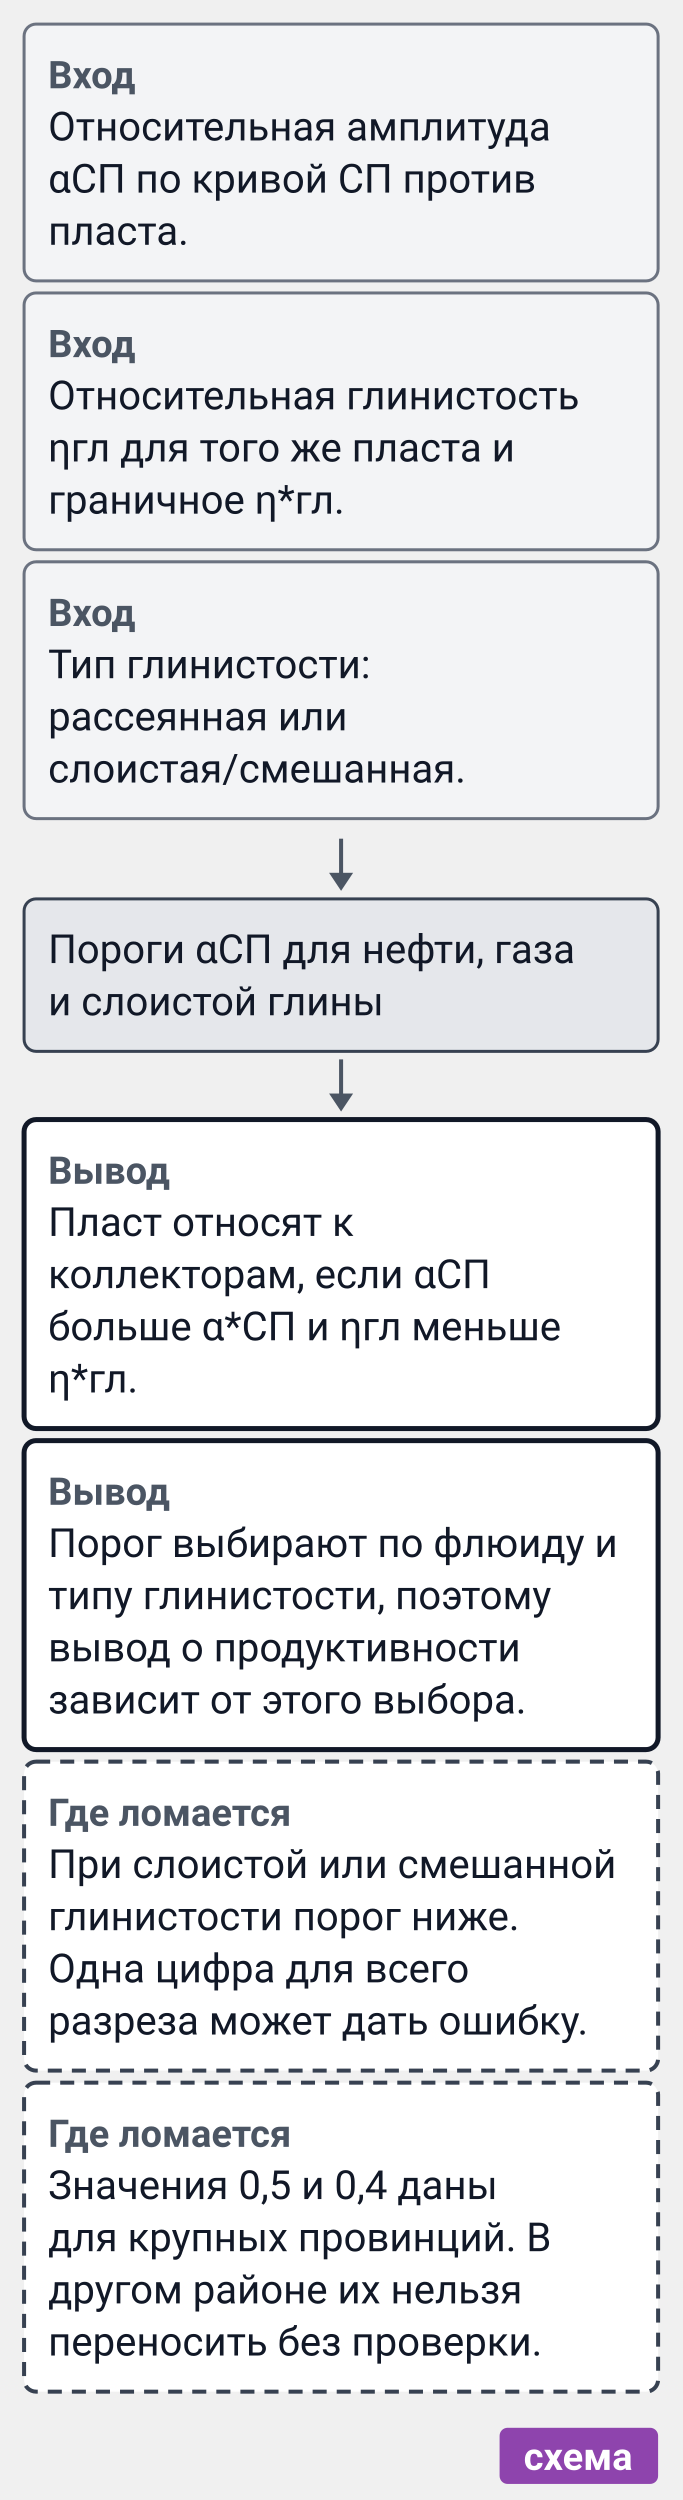
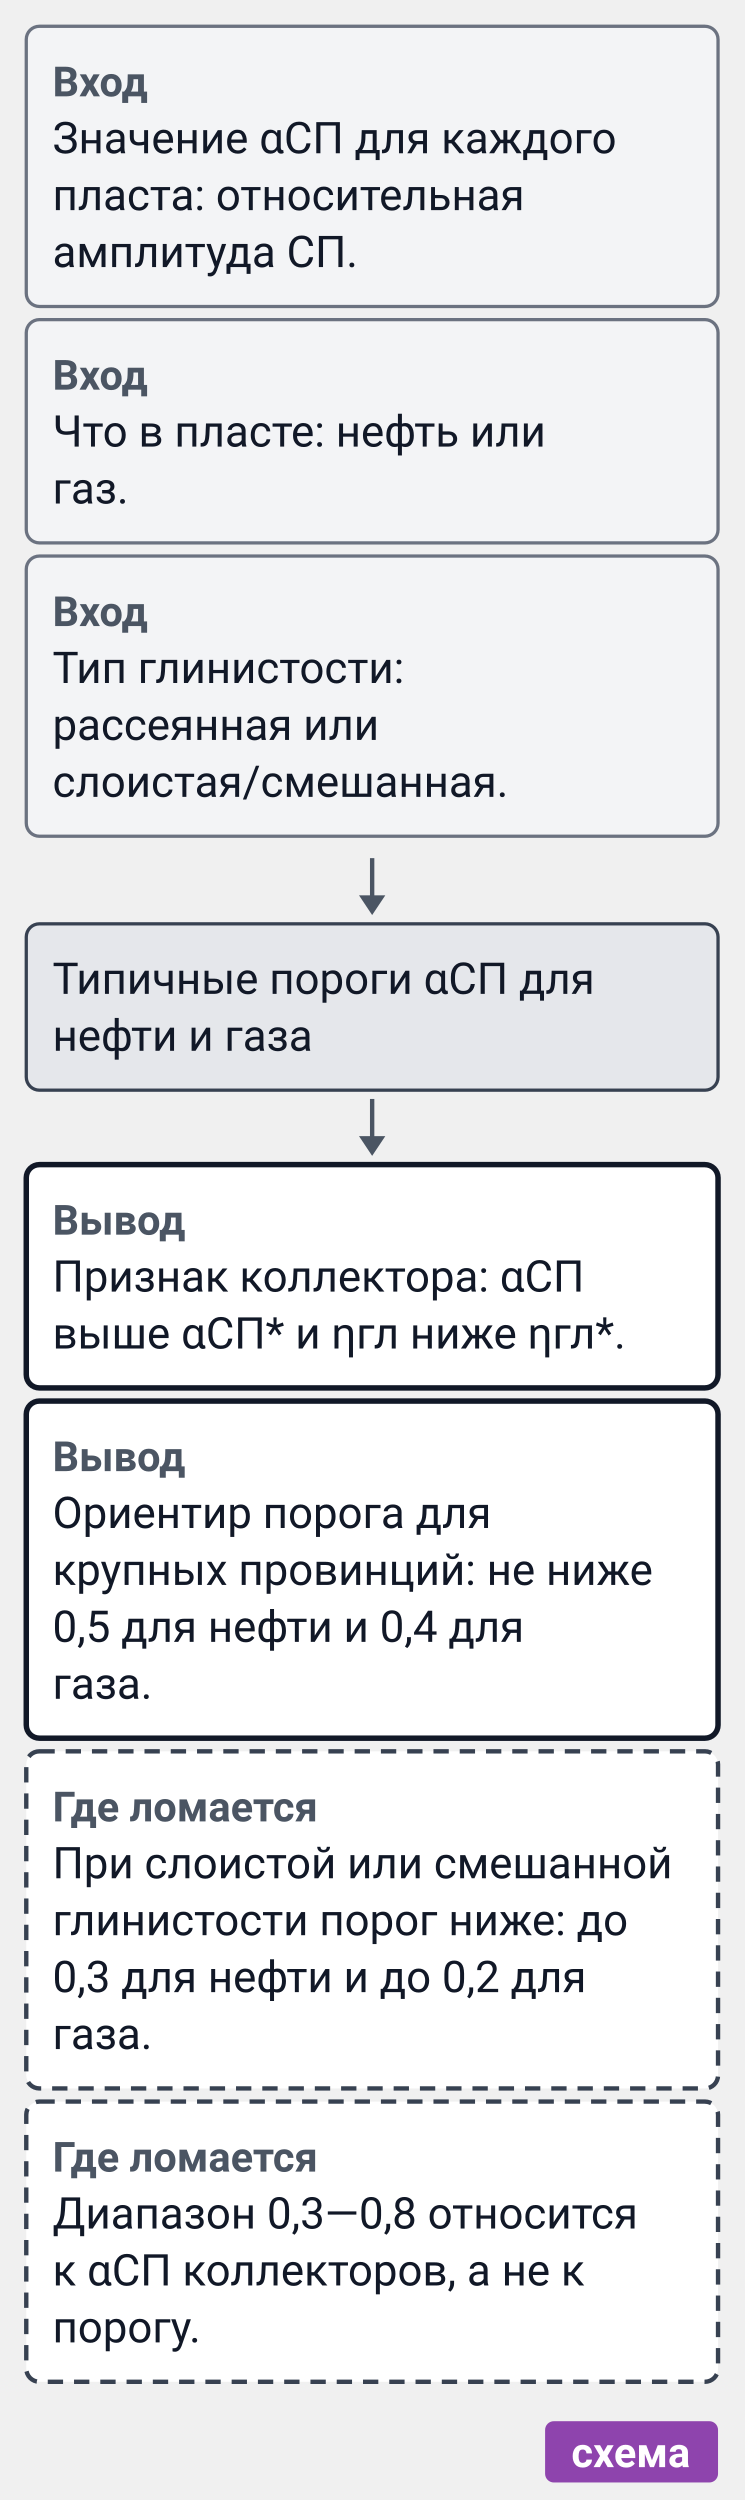
- <svg xmlns="http://www.w3.org/2000/svg" viewBox="0 0 340 1246" role="img" aria-label="Схема шага «Пороги αСП для нефти, газа и слоистой глины»: что на входе, что получаем и где правило ломается.">
+ <svg xmlns="http://www.w3.org/2000/svg" viewBox="0 0 340 1142" role="img" aria-label="Схема шага «Типичные пороги αСП для нефти и газа»: что на входе, что получаем и где правило ломается.">
  <style>.i-in{fill:#F3F4F6;stroke:#6B7280;stroke-width:1.5}.i-out{fill:#FFFFFF;stroke:#111827;stroke-width:2.5}.i-node{fill:#E5E7EB;stroke:#374151;stroke-width:1.5}.i-warn{fill:#FFFFFF;stroke:#374151;stroke-width:2;stroke-dasharray:7 5}.it{fill:#111827;font-size:20px;font-family:system-ui,-apple-system,'Segoe UI',Roboto,sans-serif}.ih{fill:#4B5563;font-size:19px;font-weight:700;font-family:system-ui,-apple-system,'Segoe UI',Roboto,sans-serif}.il{fill:#4B5563;font-size:19px;font-family:system-ui,-apple-system,'Segoe UI',Roboto,sans-serif}.ia{stroke:#4B5563;stroke-width:2}.iah{fill:#4B5563}.ibt{fill:#FFFFFF;font-size:19px;font-weight:700;font-family:system-ui,-apple-system,'Segoe UI',Roboto,sans-serif}.isw{stroke:#6B7280;stroke-width:1.5}</style>
  <rect class="i-in" x="12" y="12" width="316" height="128" rx="6" />
  <text class="ih" x="24" y="44">Вход</text>
-   <text class="it" x="24" y="70">Относительная амплитуда</text>
-   <text class="it" x="24" y="96">αСП по кривой СП против</text>
-   <text class="it" x="24" y="122">пласта.</text>
-   <rect class="i-in" x="12" y="146" width="316" height="128" rx="6" />
+   <text class="it" x="24" y="70">Значение αСП для каждого</text>
+   <text class="it" x="24" y="96">пласта: относительная</text>
+   <text class="it" x="24" y="122">амплитуда СП.</text>
+   <rect class="i-in" x="12" y="146" width="316" height="102" rx="6" />
  <text class="ih" x="24" y="178">Вход</text>
-   <text class="it" x="24" y="204">Относительная глинистость</text>
-   <text class="it" x="24" y="230">ηгл для того же пласта и</text>
-   <text class="it" x="24" y="256">граничное η*гл.</text>
-   <rect class="i-in" x="12" y="280" width="316" height="128" rx="6" />
-   <text class="ih" x="24" y="312">Вход</text>
-   <text class="it" x="24" y="338">Тип глинистости:</text>
-   <text class="it" x="24" y="364">рассеянная или</text>
-   <text class="it" x="24" y="390">слоистая/смешанная.</text>
-   <line class="ia" x1="170" y1="418" x2="170" y2="438" />
-   <path class="iah" d="M170 444 l-6 -9 h12 z" />
-   <rect class="i-node" x="12" y="448" width="316" height="76" rx="6" />
-   <text class="it" x="24" y="480">Пороги αСП для нефти, газа</text>
-   <text class="it" x="24" y="506">и слоистой глины</text>
-   <line class="ia" x1="170" y1="528" x2="170" y2="548" />
-   <path class="iah" d="M170 554 l-6 -9 h12 z" />
-   <rect class="i-out" x="12" y="558" width="316" height="154" rx="6" />
-   <text class="ih" x="24" y="590">Вывод</text>
-   <text class="it" x="24" y="616">Пласт относят к</text>
-   <text class="it" x="24" y="642">коллекторам, если αСП</text>
-   <text class="it" x="24" y="668">больше α*СП и ηгл меньше</text>
-   <text class="it" x="24" y="694">η*гл.</text>
-   <rect class="i-out" x="12" y="718" width="316" height="154" rx="6" />
-   <text class="ih" x="24" y="750">Вывод</text>
-   <text class="it" x="24" y="776">Порог выбирают по флюиду и</text>
-   <text class="it" x="24" y="802">типу глинистости, поэтому</text>
-   <text class="it" x="24" y="828">вывод о продуктивности</text>
-   <text class="it" x="24" y="854">зависит от этого выбора.</text>
-   <rect class="i-warn" x="12" y="878" width="316" height="154" rx="6" />
-   <text class="ih" x="24" y="910">Где ломается</text>
-   <text class="it" x="24" y="936">При слоистой или смешанной</text>
-   <text class="it" x="24" y="962">глинистости порог ниже.</text>
-   <text class="it" x="24" y="988">Одна цифра для всего</text>
-   <text class="it" x="24" y="1014">разреза может дать ошибку.</text>
-   <rect class="i-warn" x="12" y="1038" width="316" height="154" rx="6" />
-   <text class="ih" x="24" y="1070">Где ломается</text>
-   <text class="it" x="24" y="1096">Значения 0,5 и 0,4 даны</text>
-   <text class="it" x="24" y="1122">для крупных провинций. В</text>
-   <text class="it" x="24" y="1148">другом районе их нельзя</text>
-   <text class="it" x="24" y="1174">переносить без проверки.</text>
-   <rect x="249" y="1210" width="79" height="28" rx="4" fill="#8E44AD" />
-   <text class="ibt" x="261" y="1231">схема</text>
+   <text class="it" x="24" y="204">Что в пласте: нефть или</text>
+   <text class="it" x="24" y="230">газ.</text>
+   <rect class="i-in" x="12" y="254" width="316" height="128" rx="6" />
+   <text class="ih" x="24" y="286">Вход</text>
+   <text class="it" x="24" y="312">Тип глинистости:</text>
+   <text class="it" x="24" y="338">рассеянная или</text>
+   <text class="it" x="24" y="364">слоистая/смешанная.</text>
+   <line class="ia" x1="170" y1="392" x2="170" y2="412" />
+   <path class="iah" d="M170 418 l-6 -9 h12 z" />
+   <rect class="i-node" x="12" y="422" width="316" height="76" rx="6" />
+   <text class="it" x="24" y="454">Типичные пороги αСП для</text>
+   <text class="it" x="24" y="480">нефти и газа</text>
+   <line class="ia" x1="170" y1="502" x2="170" y2="522" />
+   <path class="iah" d="M170 528 l-6 -9 h12 z" />
+   <rect class="i-out" x="12" y="532" width="316" height="102" rx="6" />
+   <text class="ih" x="24" y="564">Вывод</text>
+   <text class="it" x="24" y="590">Признак коллектора: αСП</text>
+   <text class="it" x="24" y="616">выше αСП* и ηгл ниже ηгл*.</text>
+   <rect class="i-out" x="12" y="640" width="316" height="154" rx="6" />
+   <text class="ih" x="24" y="672">Вывод</text>
+   <text class="it" x="24" y="698">Ориентир порога для</text>
+   <text class="it" x="24" y="724">крупных провинций: не ниже</text>
+   <text class="it" x="24" y="750">0,5 для нефти и 0,4 для</text>
+   <text class="it" x="24" y="776">газа.</text>
+   <rect class="i-warn" x="12" y="800" width="316" height="154" rx="6" />
+   <text class="ih" x="24" y="832">Где ломается</text>
+   <text class="it" x="24" y="858">При слоистой или смешанной</text>
+   <text class="it" x="24" y="884">глинистости порог ниже: до</text>
+   <text class="it" x="24" y="910">0,3 для нефти и до 0,2 для</text>
+   <text class="it" x="24" y="936">газа.</text>
+   <rect class="i-warn" x="12" y="960" width="316" height="128" rx="6" />
+   <text class="ih" x="24" y="992">Где ломается</text>
+   <text class="it" x="24" y="1018">Диапазон 0,3—0,8 относится</text>
+   <text class="it" x="24" y="1044">к αСП коллекторов, а не к</text>
+   <text class="it" x="24" y="1070">порогу.</text>
+   <rect x="249" y="1106" width="79" height="28" rx="4" fill="#8E44AD" />
+   <text class="ibt" x="261" y="1127">схема</text>
</svg>
